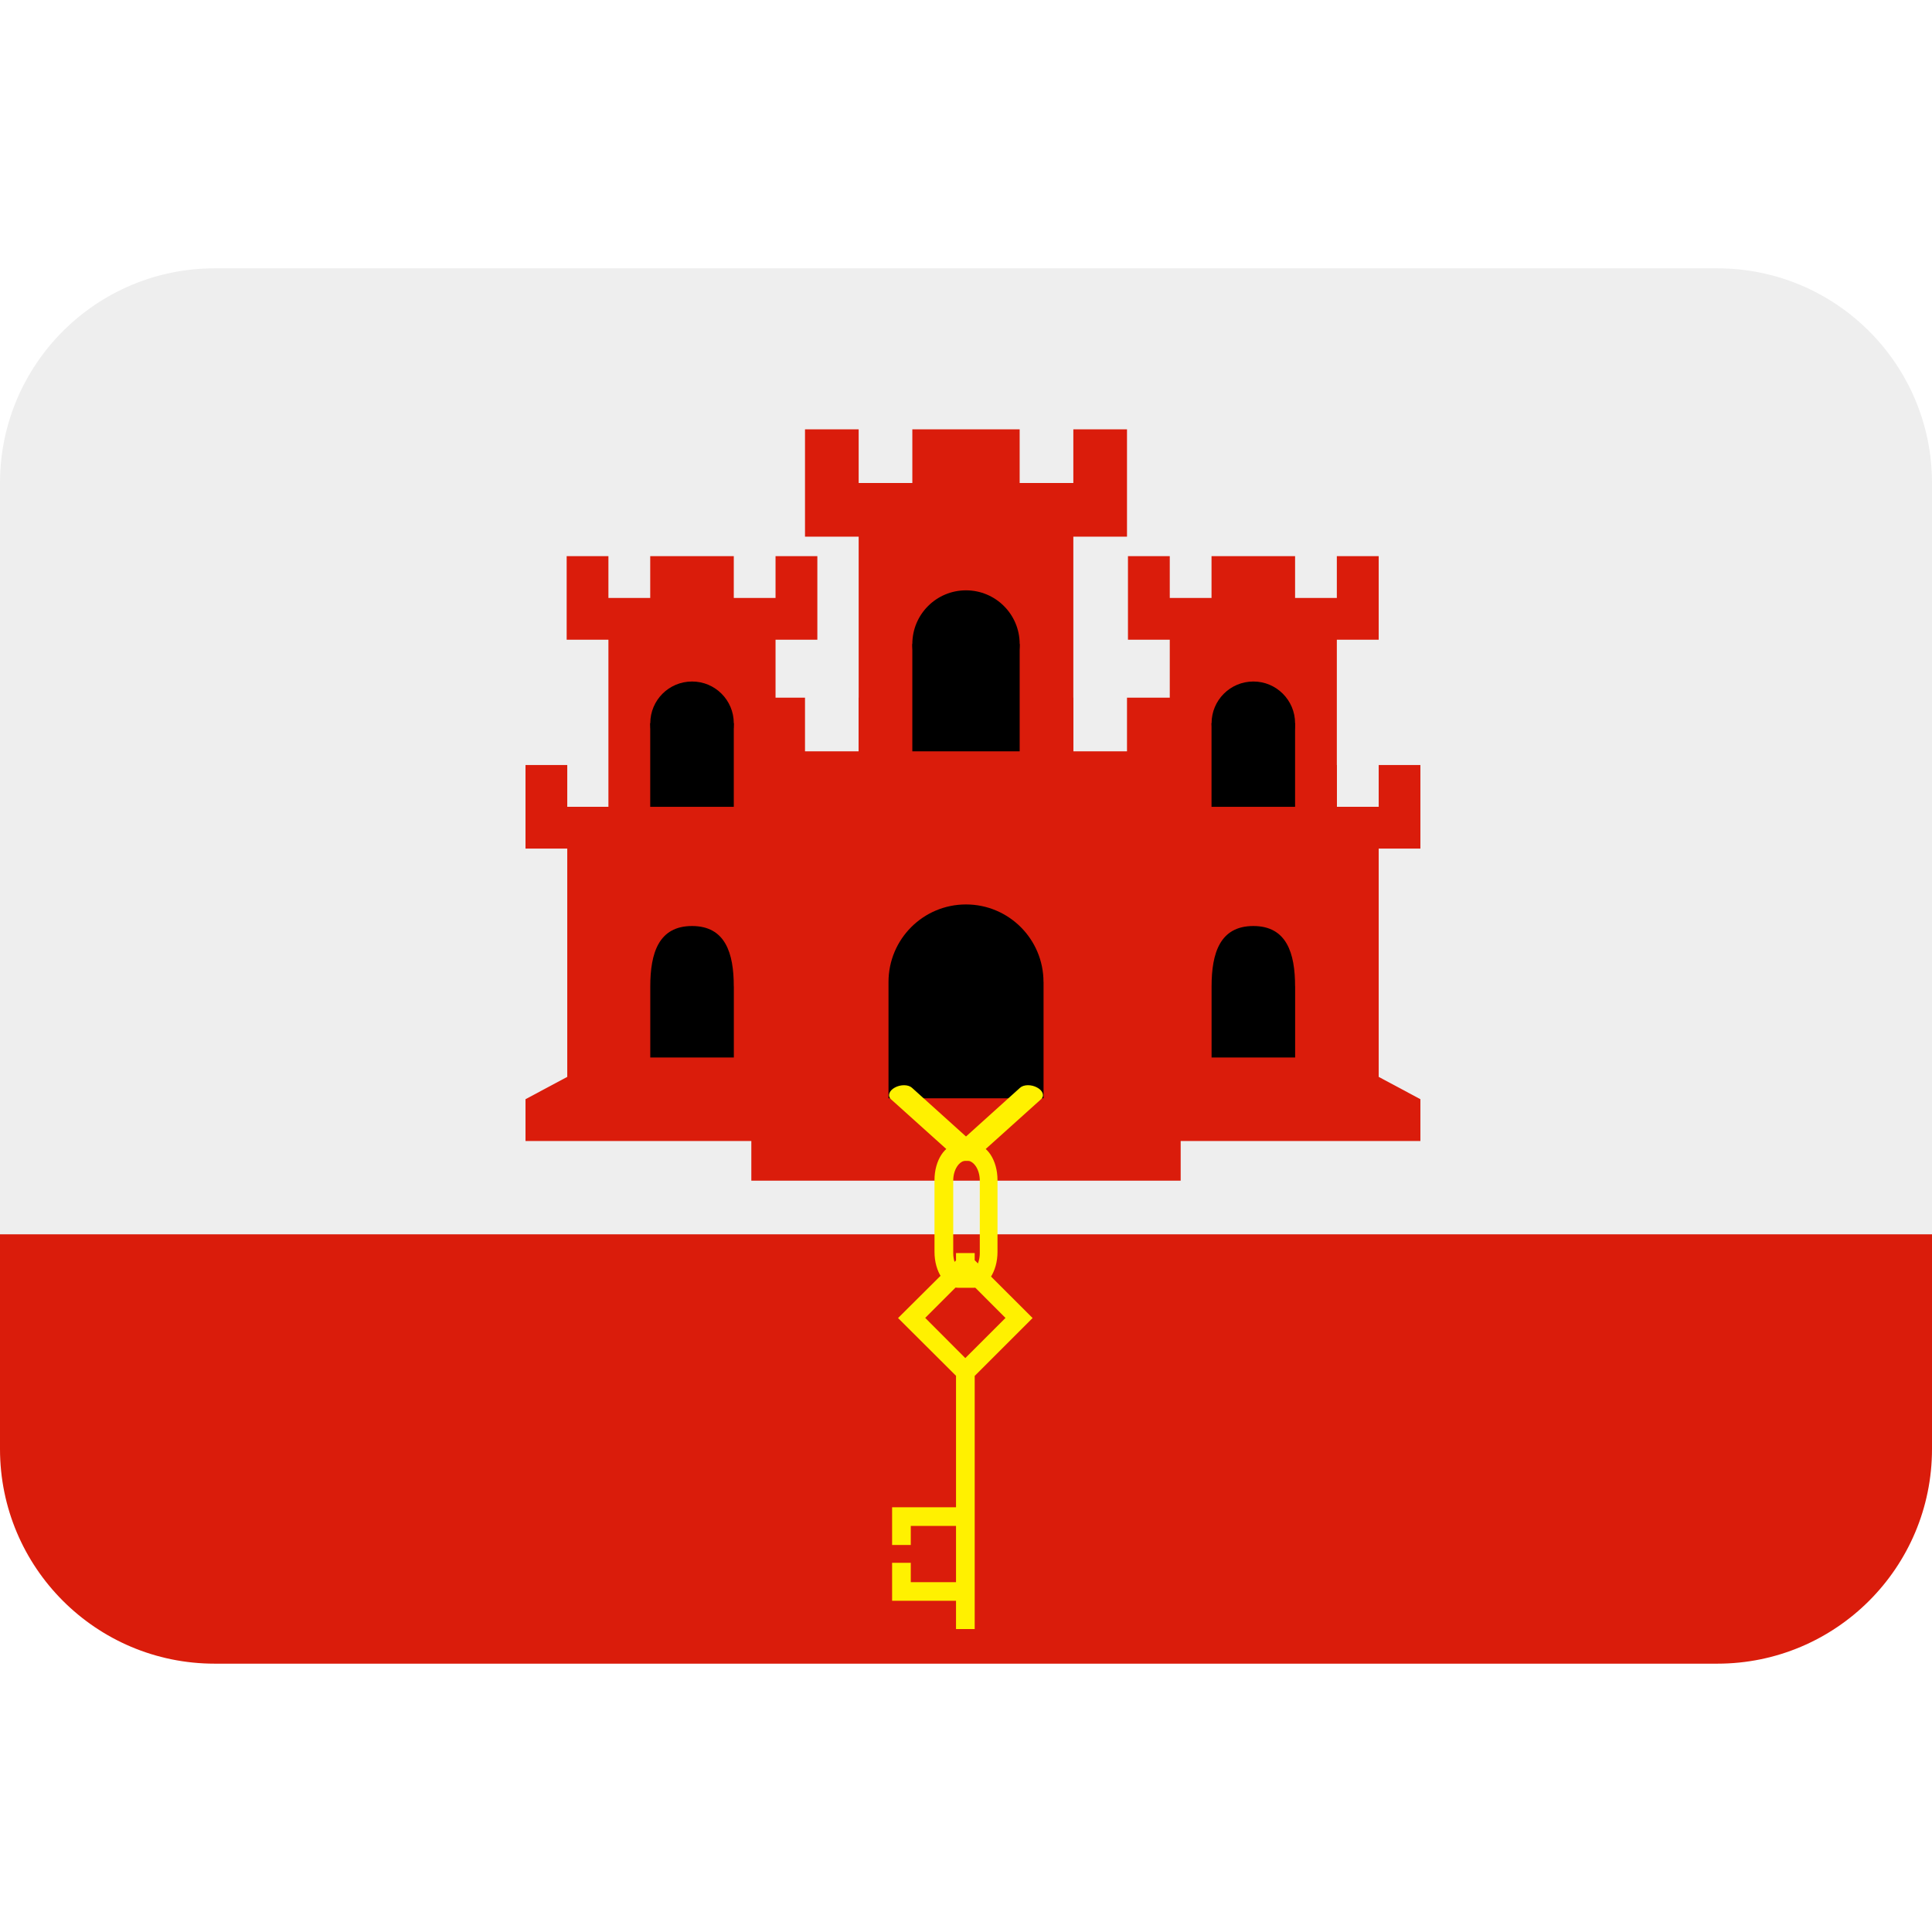
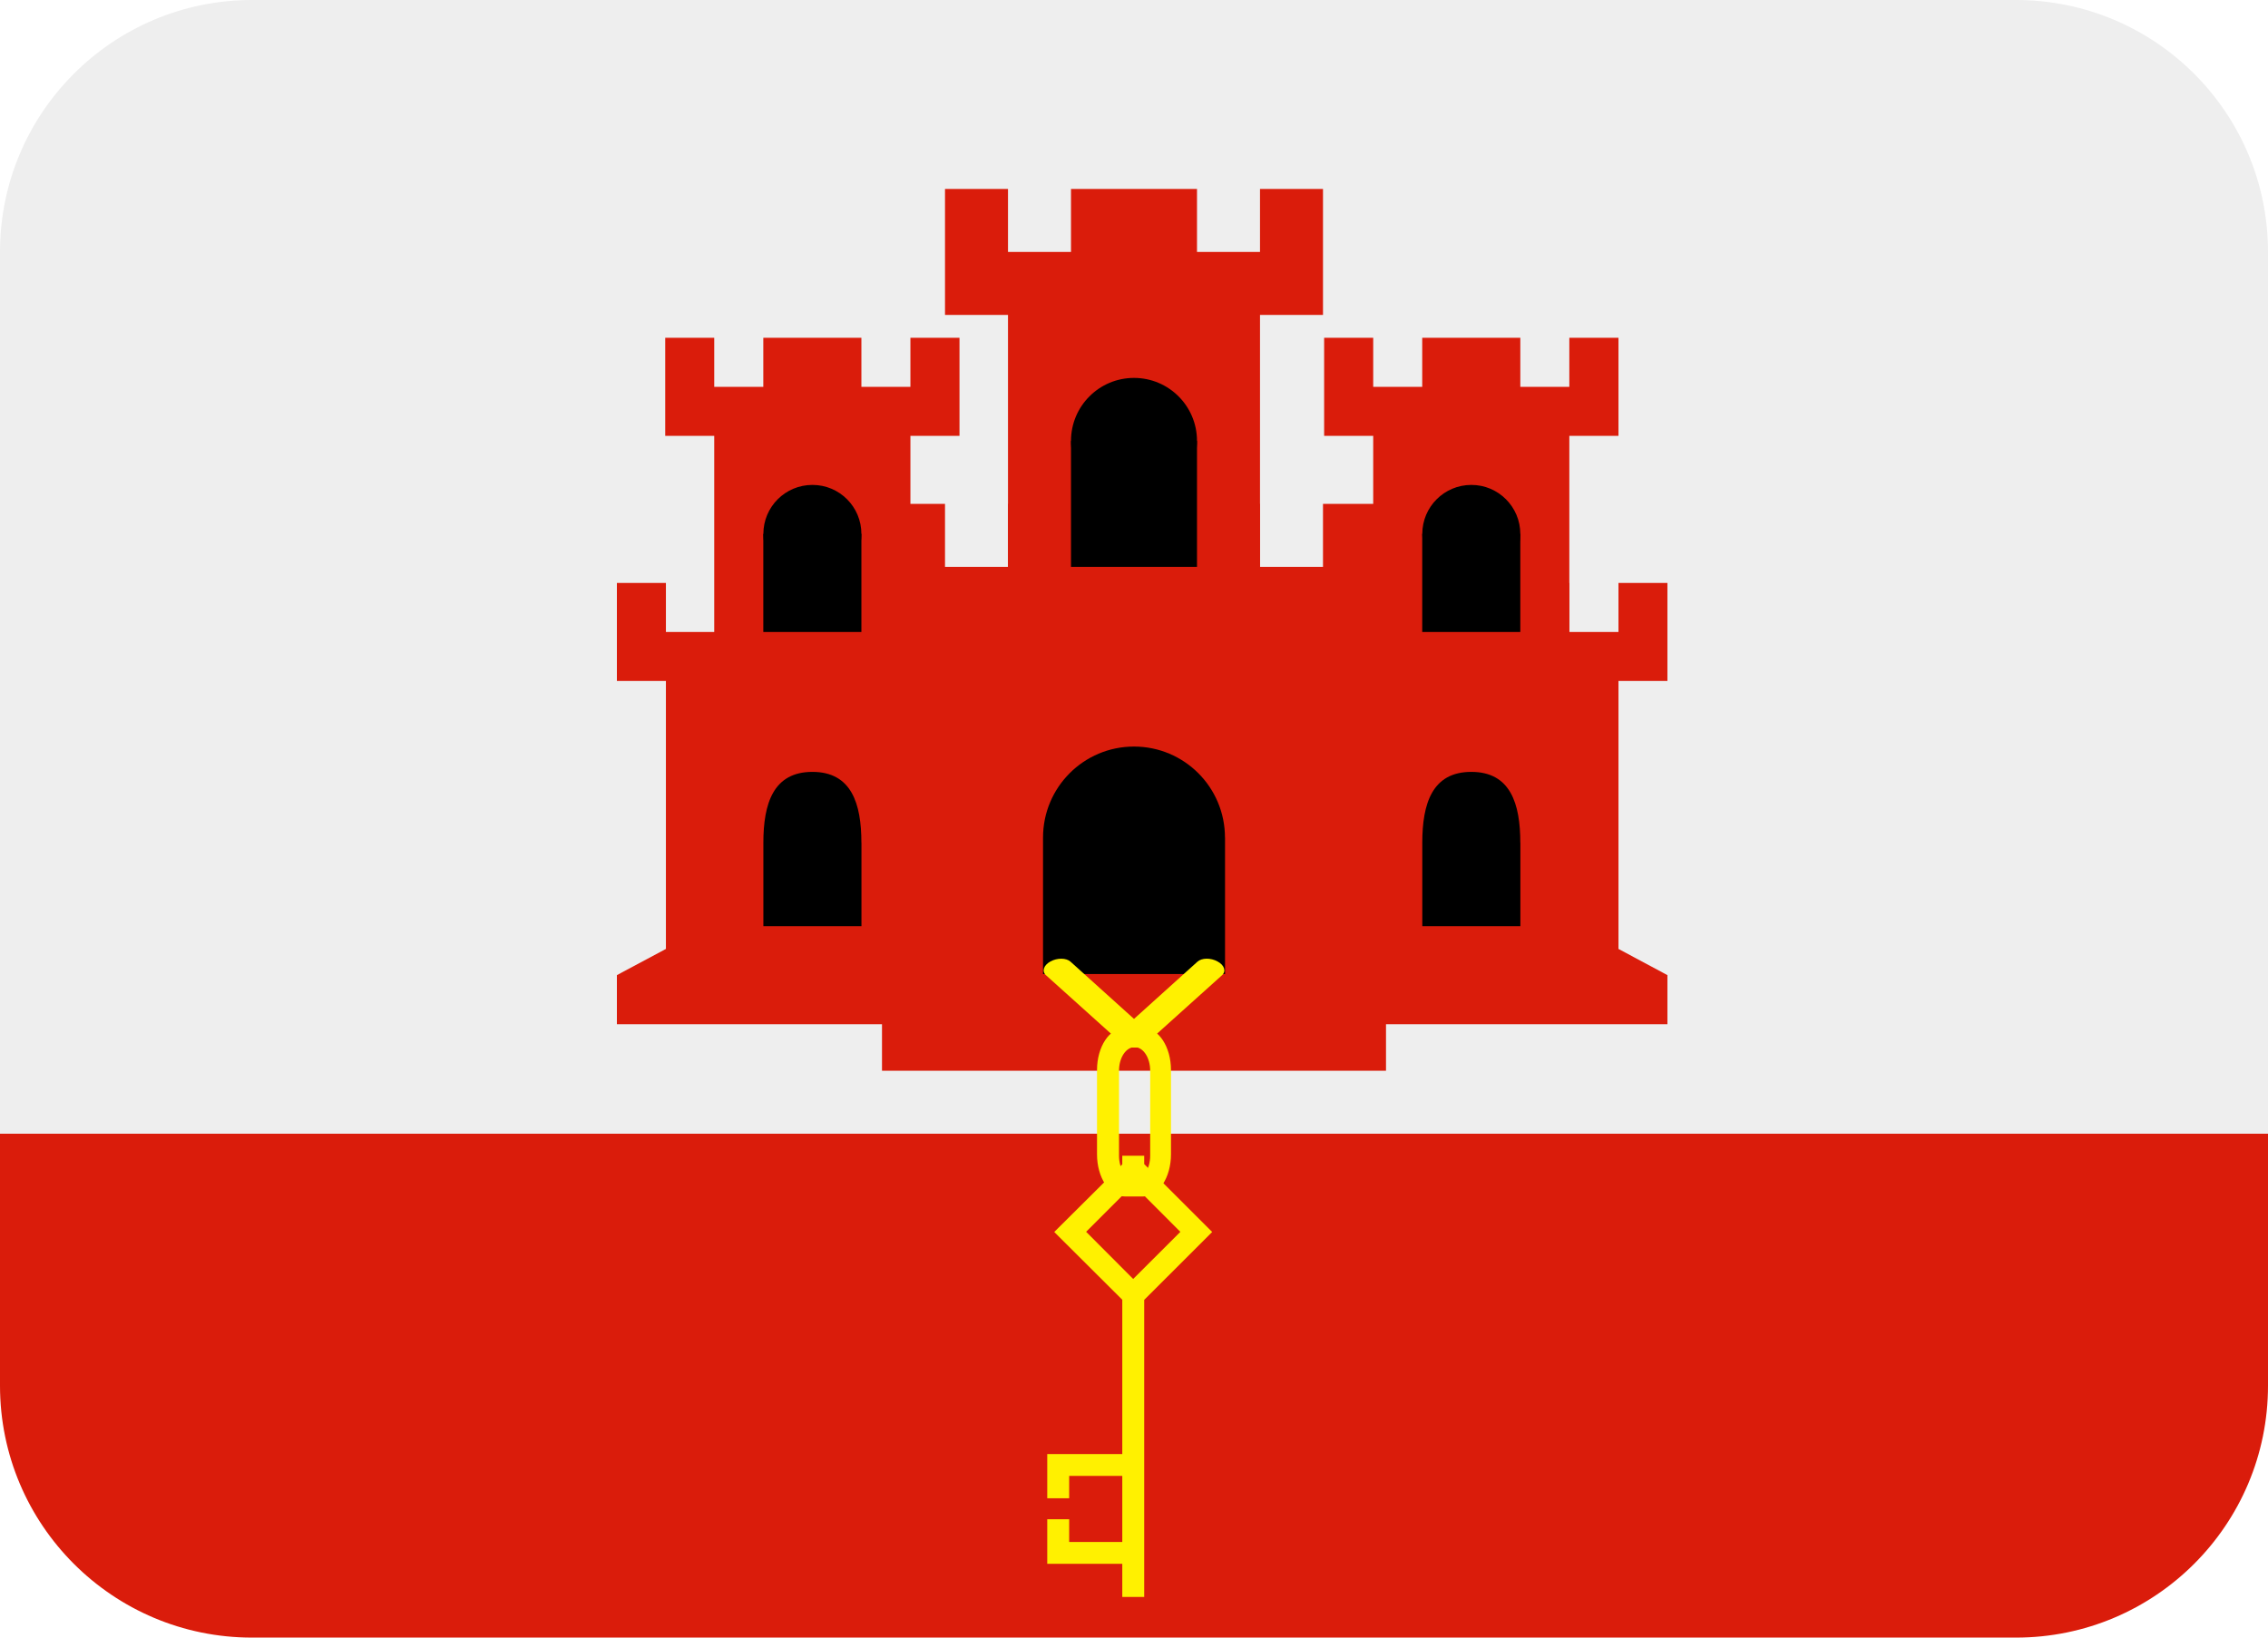
- <svg xmlns="http://www.w3.org/2000/svg" viewBox="0 0 36 36">
+ <svg xmlns="http://www.w3.org/2000/svg" viewBox="0 5 36 26">
  <path fill="#DA1C0B" d="M36 27c0 2.209-1.791 4-4 4H4c-2.209 0-4-1.791-4-4v-5h36v5z" />
  <path fill="#EEE" d="M32 5H4C1.791 5 0 6.791 0 9v14h36V9c0-2.209-1.791-4-4-4z" />
  <path fill="#DA1C0B" d="M14.451 10.363v.779h-.778v-.779h-1.557v.779h-.779v-.779h-.778v1.557h.778v3.892h3.114V11.92h.779v-1.557z" />
  <path fill="#DA1C0B" d="M15.241 14.255v.779h-.779v-.779h-.778v.779h-1.557v-.779h-.779v.779h-.778v-.779h-.778v1.557-.001.001h.778v4.254l-.778.416v.779h6.227v-.779l-.778-.416v-4.254h.778v-1.557z" />
  <path d="M12.116 13.477h1.557v1.557h-1.557z" />
  <path d="M13.673 13.477c0 .43-.348.778-.778.778-.43 0-.778-.348-.778-.778 0-.43.348-.778.778-.778.43-.001.778.348.778.778zm0 4.903c0-.621-.157-1.125-.778-1.125s-.778.504-.778 1.125v1.325h1.557V18.38h-.001z" />
  <path fill="#DA1C0B" d="M24.91 10.363v.779h-.778v-.779h-1.557v.779h-.778v-.779h-.779v1.557h.779v3.892h3.113V11.92h.78v-1.557z" />
  <path fill="#DA1C0B" d="M25.69 14.255v.779h-.78v-.779h-.778v.779h-1.557v-.779h-.778v.779h-.779v-.779h-.778v1.557-.001.001h.778v4.254l-.778.416v.779h6.227v-.779l-.777-.416v-4.254h.777v-1.557z" />
  <path d="M22.575 13.477h1.557v1.557h-1.557z" />
  <path d="M24.132 13.477c0 .43-.349.778-.778.778-.43 0-.778-.348-.778-.778 0-.43.349-.778.778-.778.429-.001.778.348.778.778zm0 4.903c0-.621-.157-1.125-.778-1.125s-.778.504-.778 1.125v1.325h1.557V18.38h-.001z" />
  <path fill="#DA1C0B" d="M20 8v1h-1V8h-2v1h-1V8h-1v2h1v5h4v-5h1V8z" />
  <path fill="#DA1C0B" d="M21 13v1h-1v-1h-1v1h-2v-1h-1v1h-1v-1h-1v9h8v-9z" />
  <path d="M17 12h2v2h-2z" />
  <circle cx="18" cy="12" r="1" />
  <path d="M19.444 18.298c0-.798-.646-1.445-1.444-1.445s-1.444.647-1.444 1.445v2.167h2.889v-2.167h-.001z" />
  <path fill="#FFF100" d="M18.162 23.349v.133l1.079 1.078-1.079 1.078v4.717h-.348v-.527h-1.191v-.707h.348v.361h.843v-1.049h-.843v.355h-.348v-.702h1.191v-2.45l-1.08-1.076 1.08-1.074v-.137z" />
  <path fill="#DA1C0B" d="M17.24 24.557l.748-.748.748.749-.749.748z" />
  <path fill="#FFF100" d="M18.147 21.32h-.294c-.243 0-.44.3-.44.669v1.338c0 .369.197.669.44.669h.294c.243 0 .44-.3.44-.669v-1.338c0-.369-.197-.669-.44-.669zm.11 2.029c0 .209-.111.377-.247.377s-.248-.168-.248-.377V22c0-.207.111-.375.248-.375s.247.168.247.375v1.349z" />
  <path fill="#FFF100" d="M19.326 20.265c-.107-.06-.25-.058-.318.003L18 21.177l-1.008-.909c-.068-.061-.211-.062-.318-.003-.108.059-.14.156-.072.218l1.232 1.108c.038.034.1.045.166.041.066.004.127-.007.166-.041l1.232-1.108c.069-.062.037-.16-.072-.218z" />
</svg>
